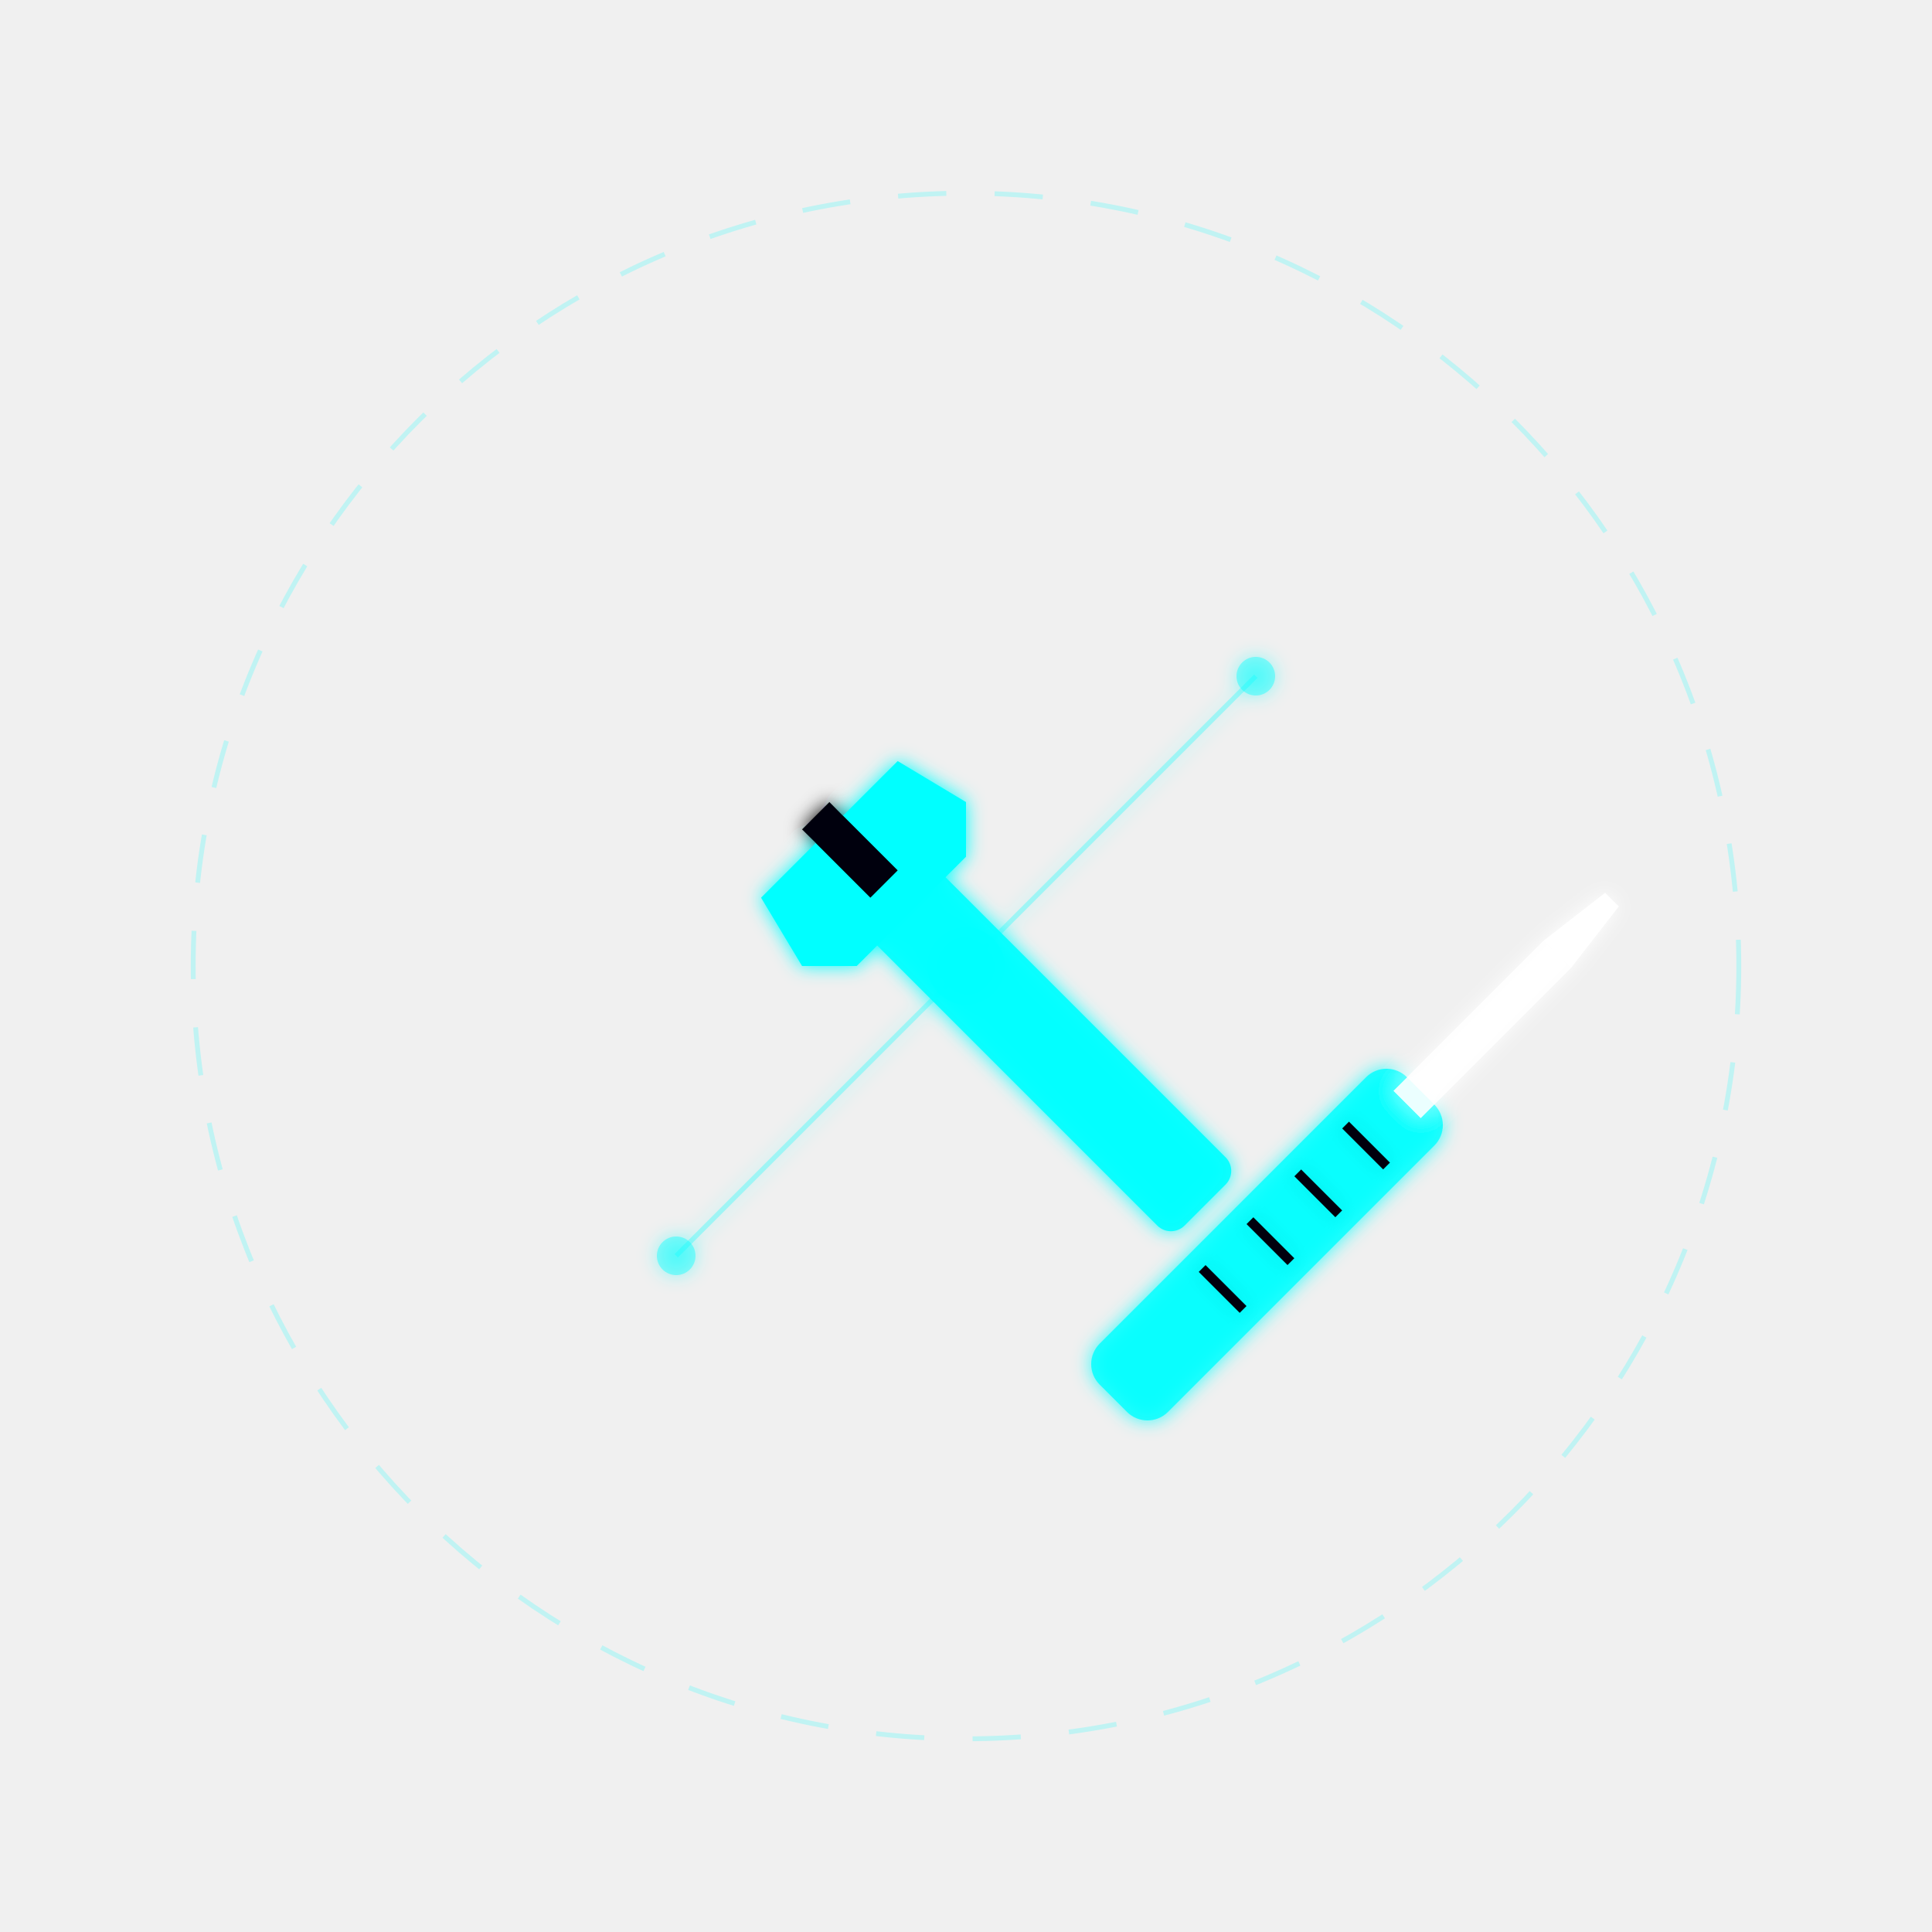
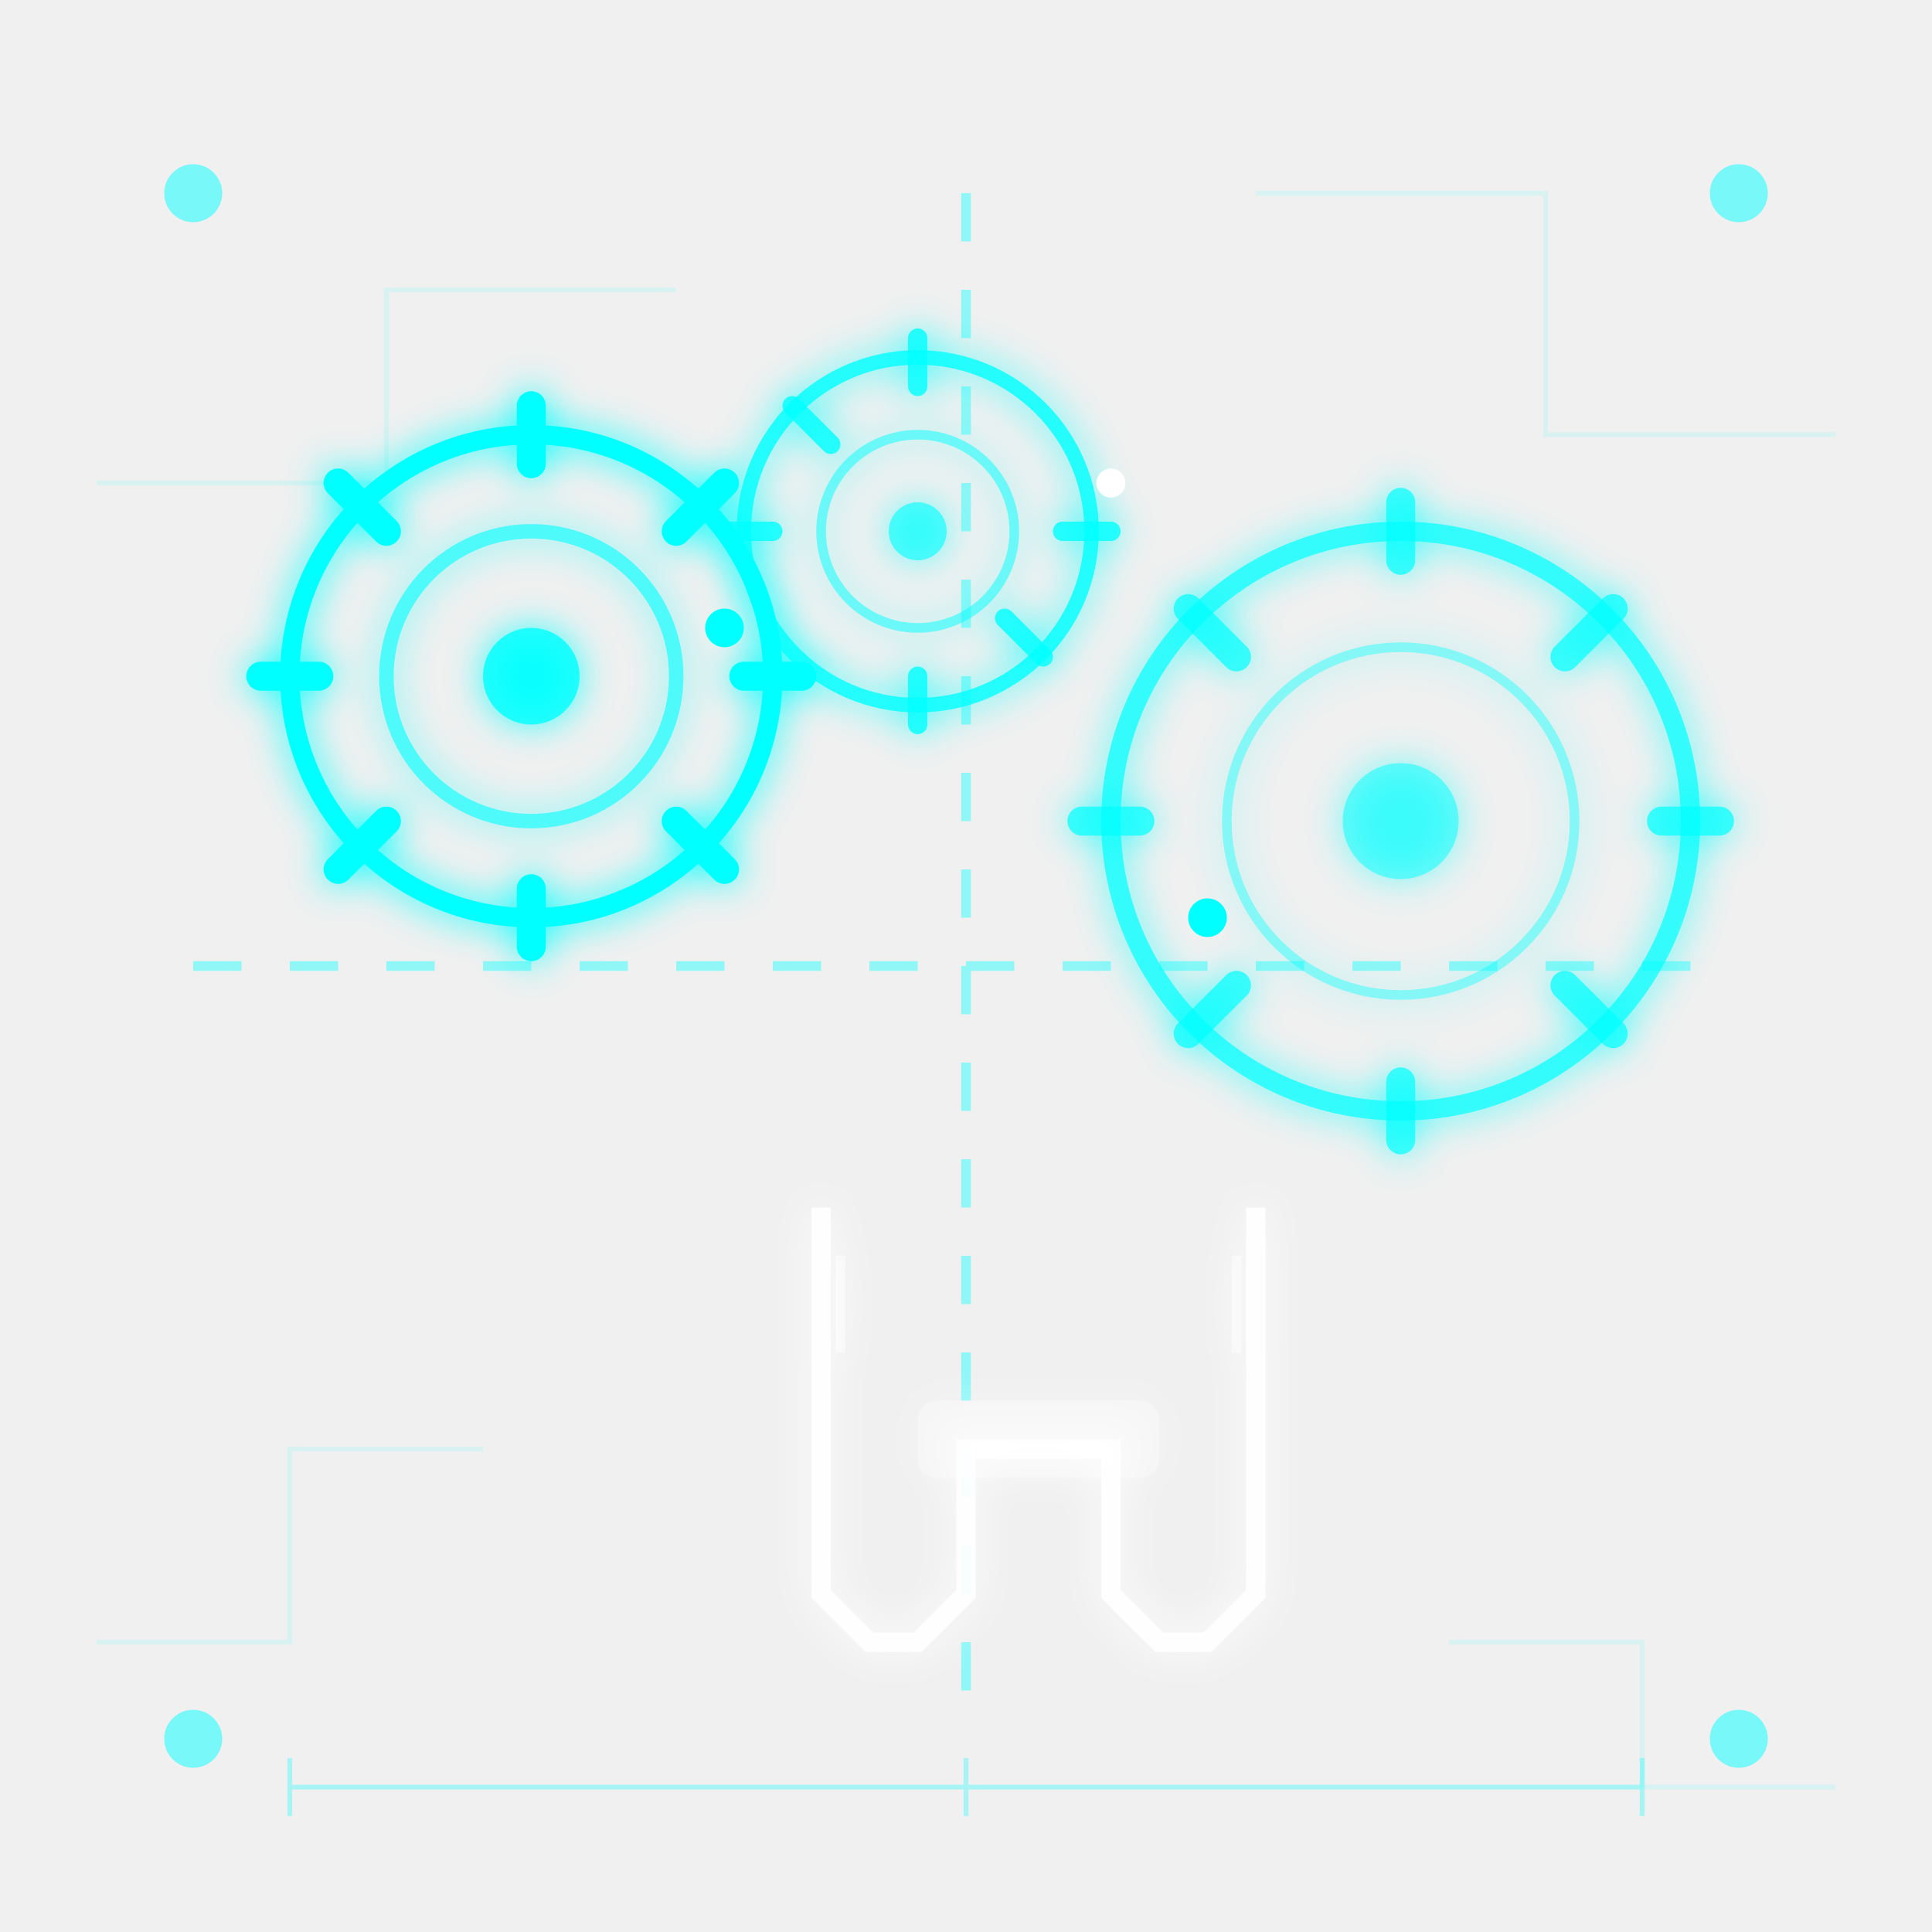
<svg xmlns="http://www.w3.org/2000/svg" width="200" height="200" viewBox="0 0 200 200">
  <defs>
-     <filter id="glow-tools">
-       <feGaussianBlur stdDeviation="1" result="blur" />
-       <feComposite in="SourceGraphic" in2="blur" operator="over" />
+     <linearGradient id="metalGrad" x1="0%" y1="0%" x2="100%" y2="100%">
+       <stop offset="0%" stop-color="#00ffff" />
+       <stop offset="50%" stop-color="#008B8B" />
+       <stop offset="100%" stop-color="#00ffff" />
+     </linearGradient>
+     <filter id="glow" x="-50%" y="-50%" width="200%" height="200%">
+       <feGaussianBlur in="SourceGraphic" stdDeviation="2" result="blur" />
+       <feMerge>
+         <feMergeNode in="blur" />
+         <feMergeNode in="SourceGraphic" />
+       </feMerge>
    </filter>
  </defs>
  <style>
-     @keyframes tool-pulse {
-       0%, 100% { opacity: 0.8; }
+     @keyframes gear-spin {
+       from { transform: rotate(0deg); }
+       to { transform: rotate(360deg); }
+     }
+     @keyframes gear-spin-reverse {
+       from { transform: rotate(360deg); }
+       to { transform: rotate(0deg); }
+     }
+     @keyframes wrench-swing {
+       0%, 100% { transform: rotate(-5deg); }
+       50% { transform: rotate(5deg); }
+     }
+     @keyframes pulse {
+       0%, 100% { opacity: 0.6; }
      50% { opacity: 1; }
    }
-     .tool-glow {
-       animation: tool-pulse 2s infinite ease-in-out;
+     @keyframes data-flow {
+       0% { stroke-dashoffset: 20; }
+       100% { stroke-dashoffset: 0; }
    }
+     @keyframes spark {
+       0%, 100% { opacity: 0; transform: scale(0); }
+       50% { opacity: 1; transform: scale(1); }
+     }
+ 
+     .gear-1 { transform-origin: 55px 70px; animation: gear-spin 4s linear infinite; }
+     .gear-2 { transform-origin: 95px 55px; animation: gear-spin-reverse 4s linear infinite; }
+     .gear-3 { transform-origin: 145px 85px; animation: gear-spin 6s linear infinite; }
+     .wrench { transform-origin: 100px 140px; animation: wrench-swing 2s ease-in-out infinite; }
+     .pulse { animation: pulse 2s ease-in-out infinite; }
+     .data { stroke-dasharray: 5, 5; animation: data-flow 1s linear infinite; }
+     .spark { animation: spark 1.5s ease-in-out infinite; }
  </style>
-   <circle cx="100" cy="100" r="80" fill="none" stroke="#00ffff" stroke-width="0.5" stroke-opacity="0.2" stroke-dasharray="5,5" />
-   <g filter="url(#glow-tools)" class="tool-glow">
-     <g transform="translate(60, 60) rotate(-45, 40, 40)">
-       <rect x="35" y="25" width="10" height="50" rx="2" fill="#00ffff" fill-opacity="0.9" />
-       <path d="M30 20 L50 20 L52 28 L48 32 L42 32 L38 32 L32 32 L28 28 Z" fill="#00ffff" />
-       <rect x="38" y="18" width="4" height="10" fill="#050508" />
+   <g stroke="#00ffff" stroke-opacity="0.1" stroke-width="0.5">
+     <path d="M10,50 L40,50 L40,30 L70,30" fill="none" />
+     <path d="M130,20 L160,20 L160,45 L190,45" fill="none" />
+     <path d="M10,170 L30,170 L30,150 L50,150" fill="none" />
+     <path d="M150,170 L170,170 L170,185 L190,185" fill="none" />
+   </g>
+   <g stroke="#00ffff" stroke-width="1" fill="none" opacity="0.4" class="data">
+     <path d="M20,100 L180,100" />
+     <path d="M100,20 L100,180" />
+   </g>
+   <g class="gear-1" filter="url(#glow)">
+     <circle cx="55" cy="70" r="25" fill="none" stroke="#00ffff" stroke-width="2" />
+     <circle cx="55" cy="70" r="15" fill="none" stroke="#00ffff" stroke-width="1.5" opacity="0.6" />
+     <circle cx="55" cy="70" r="5" fill="#00ffff" opacity="0.8" />
+     <g stroke="#00ffff" stroke-width="3" stroke-linecap="round">
+       <line x1="55" y1="42" x2="55" y2="48" />
+       <line x1="55" y1="92" x2="55" y2="98" />
+       <line x1="27" y1="70" x2="33" y2="70" />
+       <line x1="77" y1="70" x2="83" y2="70" />
+       <line x1="35" y1="50" x2="40" y2="55" />
+       <line x1="70" y1="85" x2="75" y2="90" />
+       <line x1="35" y1="90" x2="40" y2="85" />
+       <line x1="70" y1="55" x2="75" y2="50" />
    </g>
-     <g transform="translate(110, 70) rotate(45, 30, 50)">
-       <rect x="25" y="40" width="10" height="45" rx="3" fill="#00ffff" fill-opacity="0.8" />
-       <line x1="27" y1="48" x2="33" y2="48" stroke="#050508" stroke-width="1" />
-       <line x1="27" y1="55" x2="33" y2="55" stroke="#050508" stroke-width="1" />
-       <line x1="27" y1="62" x2="33" y2="62" stroke="#050508" stroke-width="1" />
-       <line x1="27" y1="69" x2="33" y2="69" stroke="#050508" stroke-width="1" />
-       <rect x="28" y="20" width="4" height="22" fill="#ffffff" fill-opacity="0.9" />
-       <polygon points="28,20 32,20 31,12 29,12" fill="#ffffff" />
+   </g>
+   <g class="gear-2" filter="url(#glow)">
+     <circle cx="95" cy="55" r="18" fill="none" stroke="#00ffff" stroke-width="1.5" opacity="0.8" />
+     <circle cx="95" cy="55" r="10" fill="none" stroke="#00ffff" stroke-width="1" opacity="0.5" />
+     <circle cx="95" cy="55" r="3" fill="#00ffff" opacity="0.6" />
+     <g stroke="#00ffff" stroke-width="2" stroke-linecap="round" opacity="0.8">
+       <line x1="95" y1="35" x2="95" y2="40" />
+       <line x1="95" y1="70" x2="95" y2="75" />
+       <line x1="75" y1="55" x2="80" y2="55" />
+       <line x1="110" y1="55" x2="115" y2="55" />
+       <line x1="82" y1="42" x2="86" y2="46" />
+       <line x1="104" y1="64" x2="108" y2="68" />
    </g>
-     <circle cx="100" cy="100" r="4" fill="#00ffff" fill-opacity="0.6" />
-     <circle cx="70" cy="130" r="2" fill="#00ffff" fill-opacity="0.4" />
-     <circle cx="130" cy="70" r="2" fill="#00ffff" fill-opacity="0.4" />
-     <line x1="100" y1="100" x2="70" y2="130" stroke="#00ffff" stroke-width="0.5" stroke-opacity="0.3" />
-     <line x1="100" y1="100" x2="130" y2="70" stroke="#00ffff" stroke-width="0.5" stroke-opacity="0.3" />
+   </g>
+   <g class="gear-3" filter="url(#glow)">
+     <circle cx="145" cy="85" r="30" fill="none" stroke="#00ffff" stroke-width="2" opacity="0.7" />
+     <circle cx="145" cy="85" r="18" fill="none" stroke="#00ffff" stroke-width="1" opacity="0.4" />
+     <circle cx="145" cy="85" r="6" fill="#00ffff" opacity="0.5" />
+     <g stroke="#00ffff" stroke-width="3" stroke-linecap="round" opacity="0.7">
+       <line x1="145" y1="52" x2="145" y2="58" />
+       <line x1="145" y1="112" x2="145" y2="118" />
+       <line x1="112" y1="85" x2="118" y2="85" />
+       <line x1="172" y1="85" x2="178" y2="85" />
+       <line x1="123" y1="63" x2="128" y2="68" />
+       <line x1="162" y1="102" x2="167" y2="107" />
+       <line x1="123" y1="107" x2="128" y2="102" />
+       <line x1="162" y1="68" x2="167" y2="63" />
+     </g>
+   </g>
+   <g class="wrench" filter="url(#glow)">
+     <path d="M85,125 L85,165 L90,170 L95,170 L100,165 L100,150 L115,150 L115,165 L120,170 L125,170 L130,165 L130,125" fill="none" stroke="#ffffff" stroke-width="2" opacity="0.9" />
+     <rect x="95" y="145" width="25" height="8" fill="#ffffff" opacity="0.3" rx="2" />
+     <line x1="87" y1="130" x2="87" y2="140" stroke="#ffffff" stroke-width="1" opacity="0.5" />
+     <line x1="128" y1="130" x2="128" y2="140" stroke="#ffffff" stroke-width="1" opacity="0.5" />
+   </g>
+   <g fill="#00ffff" class="spark">
+     <circle cx="75" cy="65" r="2" />
+   </g>
+   <g fill="#ffffff" class="spark" style="animation-delay: -0.5s">
+     <circle cx="115" cy="50" r="1.5" />
+   </g>
+   <g fill="#00ffff" class="spark" style="animation-delay: -1s">
+     <circle cx="125" cy="95" r="2" />
+   </g>
+   <g fill="#00ffff" class="pulse">
+     <circle cx="20" cy="20" r="3" opacity="0.5" />
+     <circle cx="180" cy="20" r="3" opacity="0.5" />
+     <circle cx="20" cy="180" r="3" opacity="0.5" />
+     <circle cx="180" cy="180" r="3" opacity="0.5" />
+   </g>
+   <g stroke="#00ffff" stroke-width="0.5" opacity="0.3">
+     <line x1="30" y1="185" x2="170" y2="185" />
+     <line x1="30" y1="182" x2="30" y2="188" />
+     <line x1="100" y1="182" x2="100" y2="188" />
+     <line x1="170" y1="182" x2="170" y2="188" />
  </g>
</svg>
